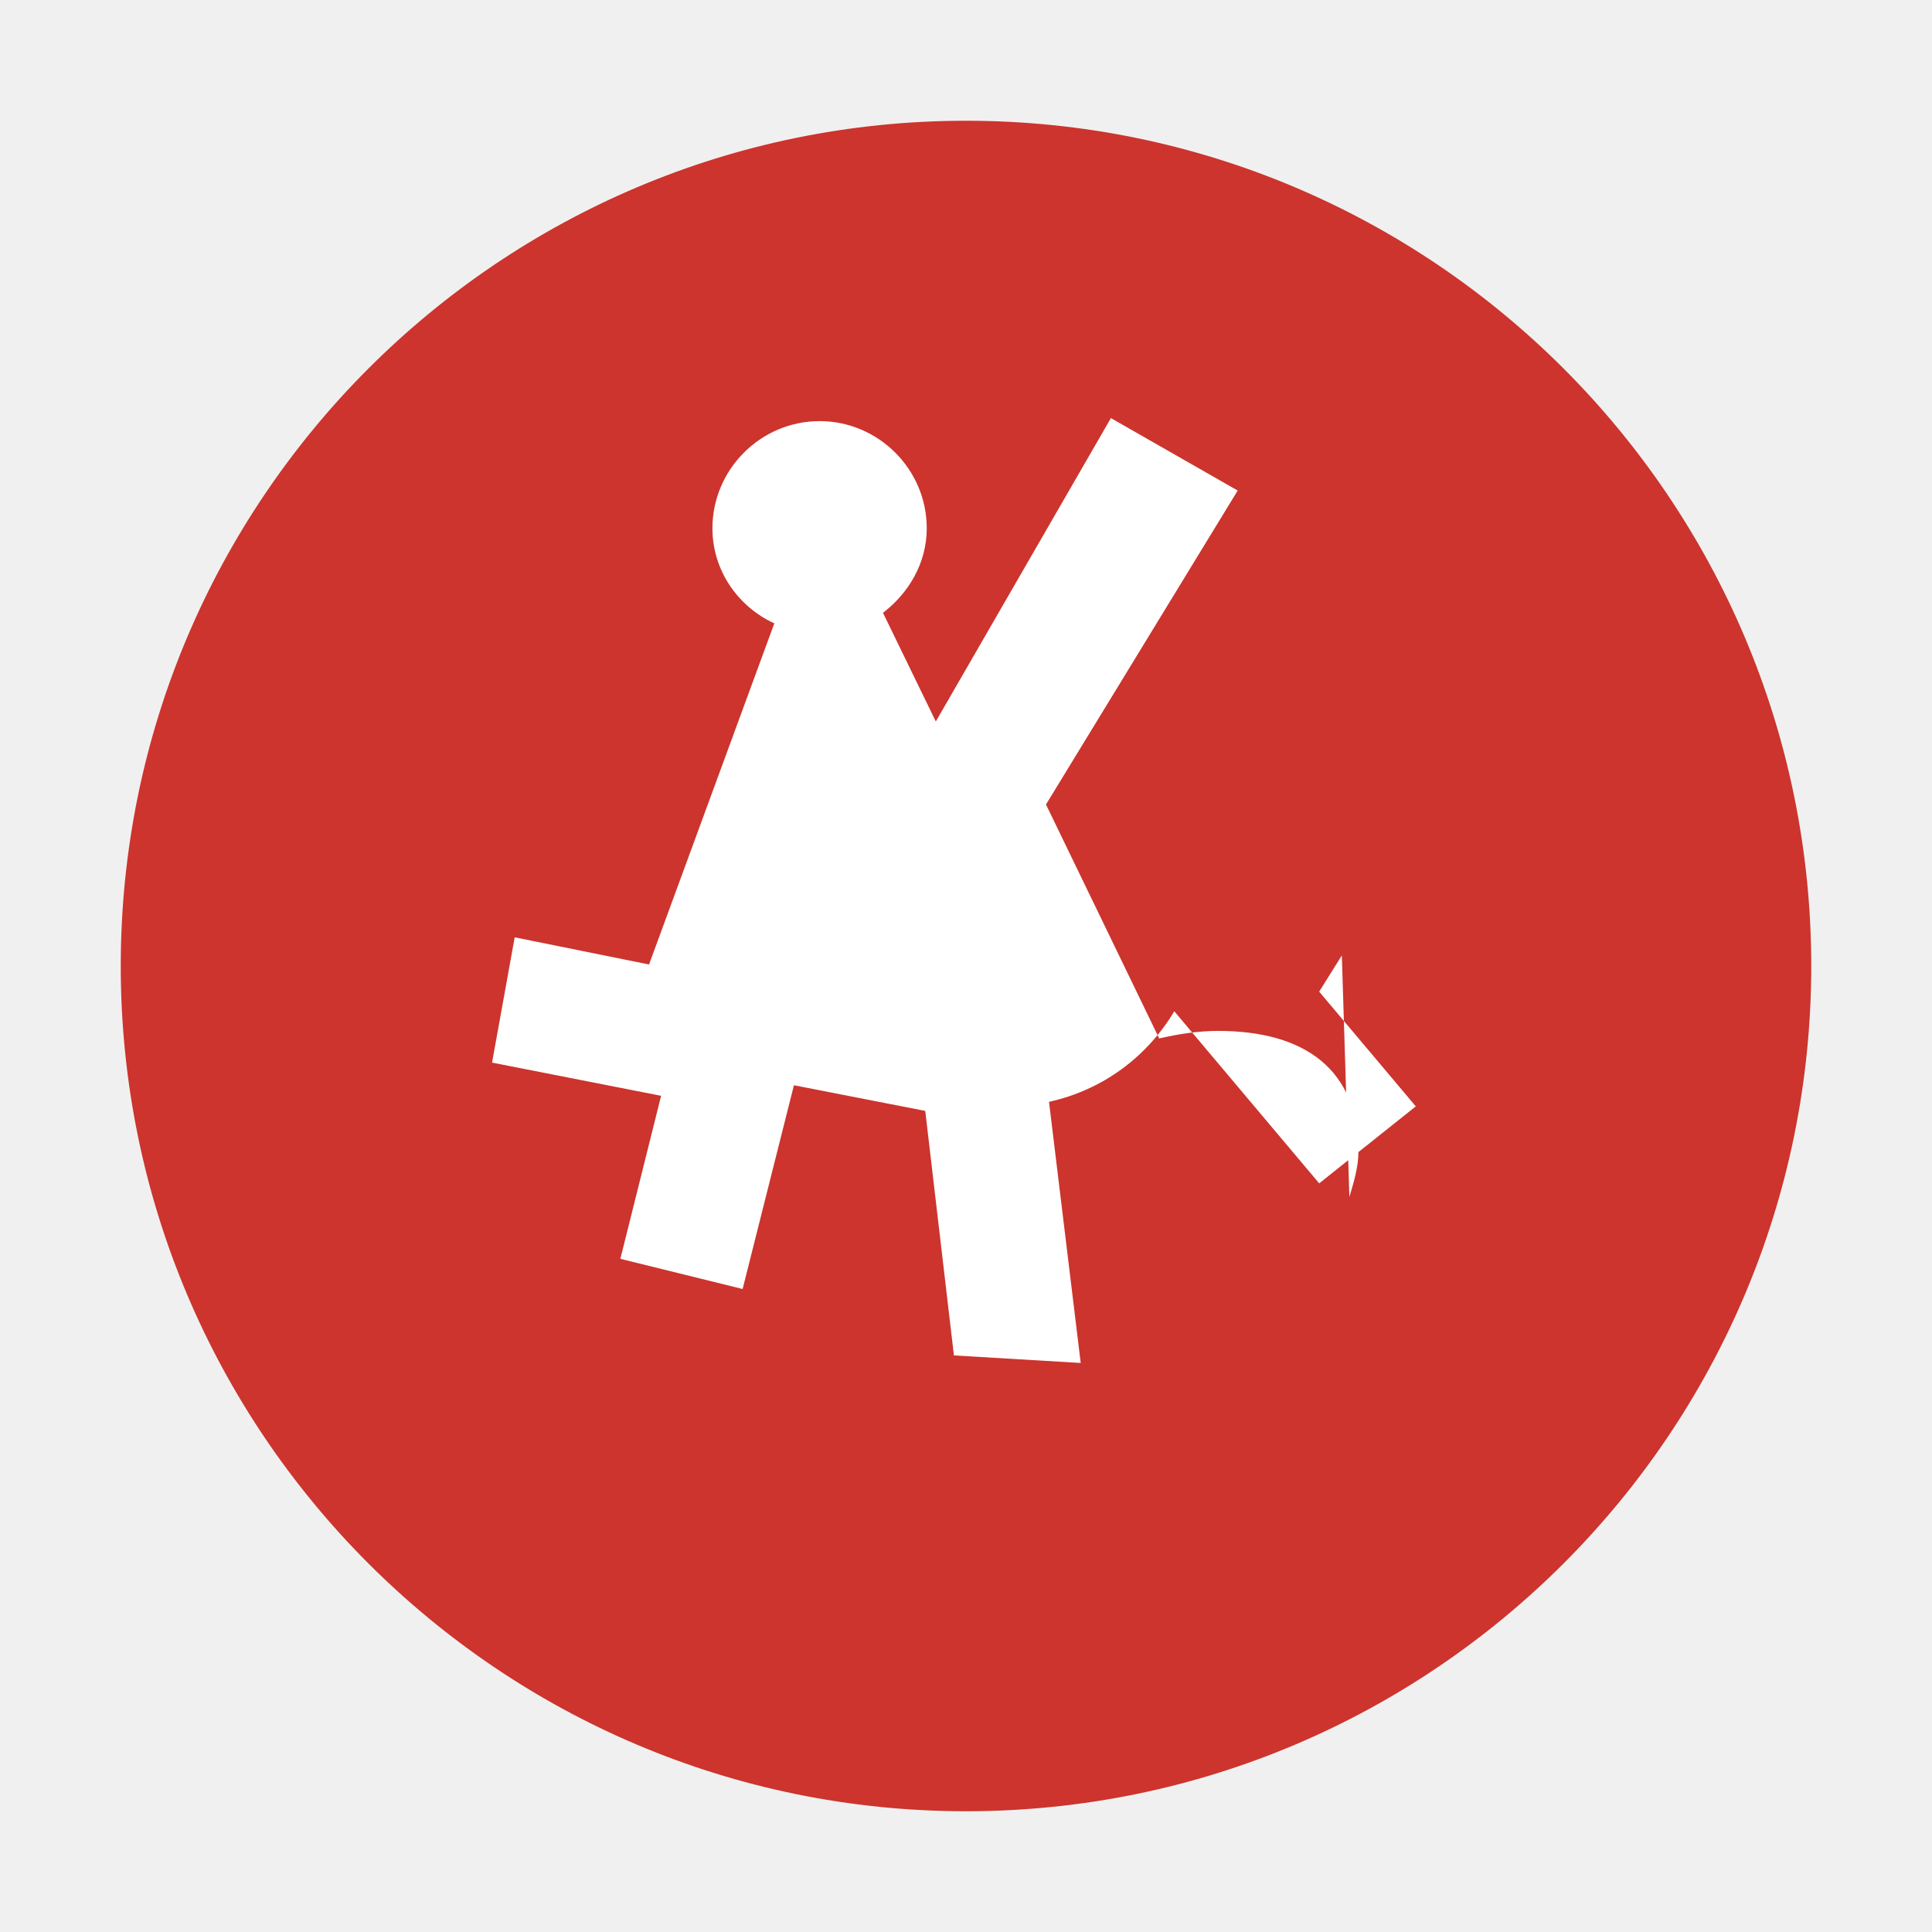
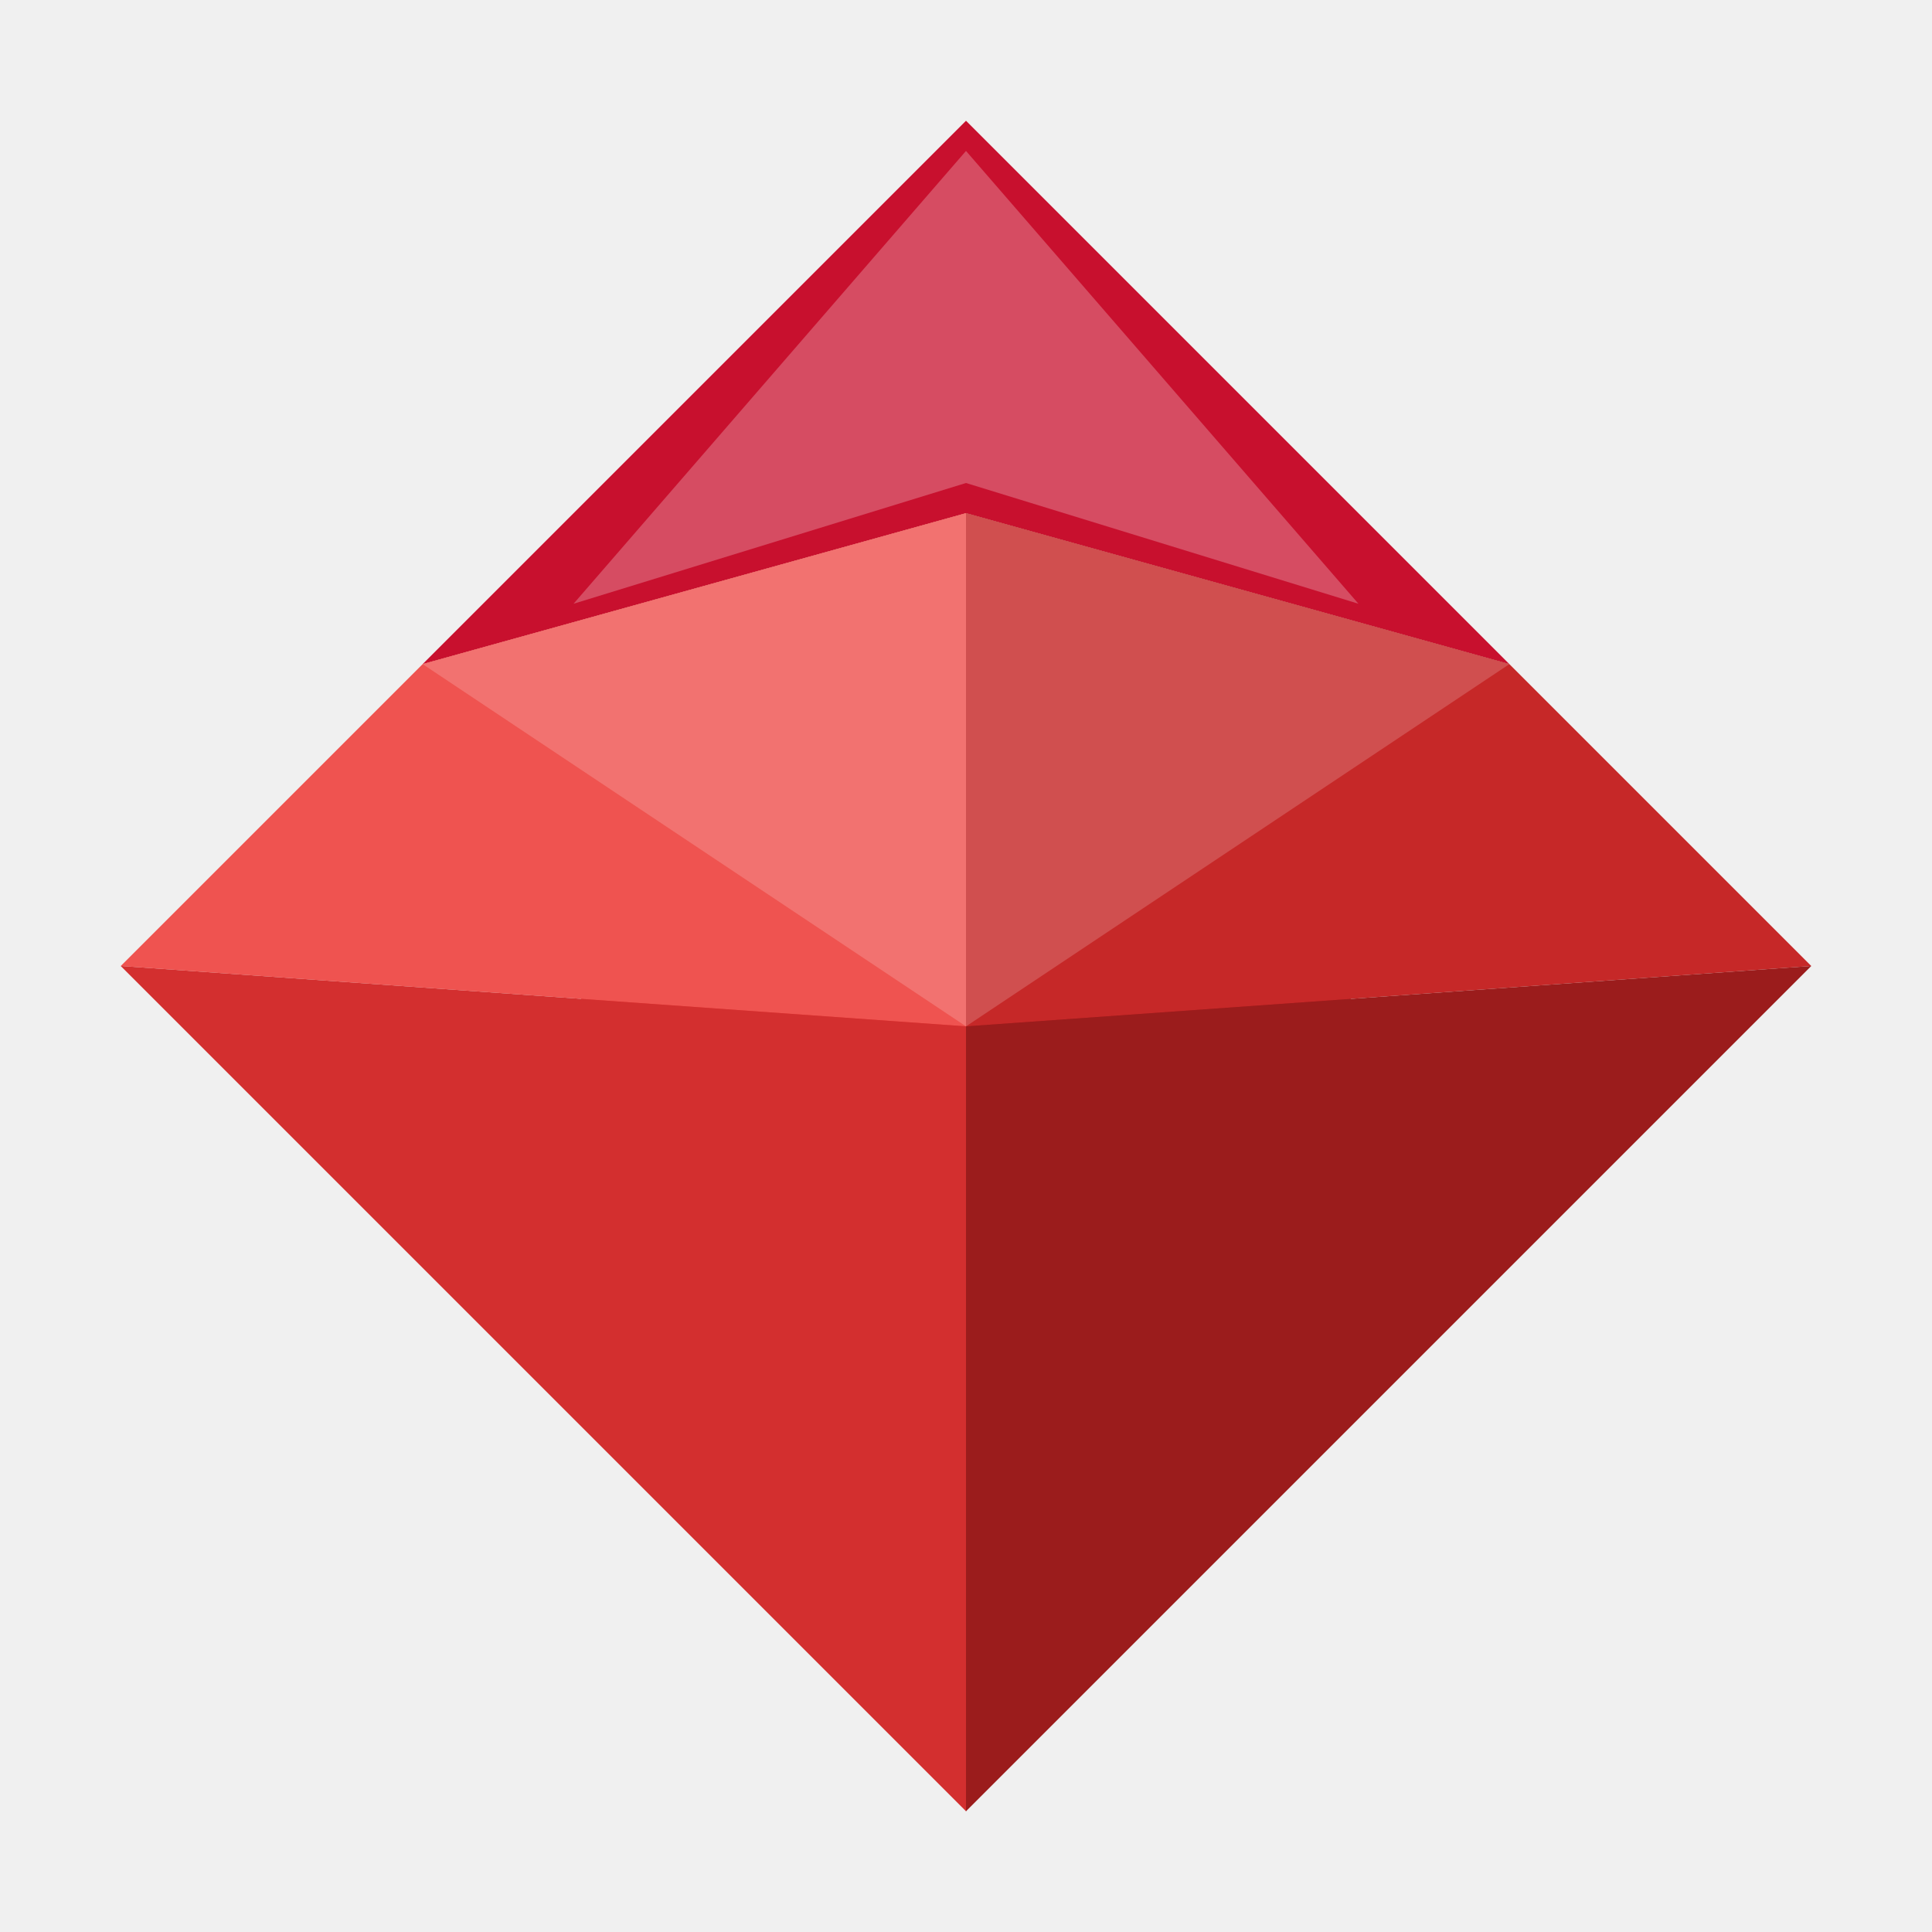
<svg xmlns="http://www.w3.org/2000/svg" viewBox="0 0 128 128">
-   <path d="M64 8C33.1 8 8 33.1 8 64s25.1 56 56 56 56-25.1 56-56S94.9 8 64 8z" fill="#CC342D" />
-   <path d="M89.4 79.3c.3-1 .6-2 .6-3 0-5.4-3.5-8-9.3-8-1.3 0-2.6.2-3.9.5l-7.5-15.5 12.7-20.8-8.4-4.8L62 47.8l-3.5-7.2c1.7-1.3 2.9-3.3 2.9-5.6 0-3.9-3.2-7.1-7.1-7.1-3.9 0-7.1 3.2-7.1 7.1 0 2.8 1.7 5.2 4.1 6.3L43 63.9l-8.9-1.8-1.5 8.3 11.2 2.2-2.7 10.8 8.1 2 3.4-13.5 8.7 1.7 1.9 16.2 8.4.5-2.1-17.3c3.6-.8 6.5-3 8.3-6l9.6 11.4 6.4-5.1-6.4-7.6c.5-.8 1-1.6 1.5-2.4z" fill="#fff" />
+   <polygon points="64,8 100,44 64,34 28,44" fill="#C8102E" />
+   <polygon points="28,44 64,34 64,120" fill="#E53935" />
+   <polygon points="100,44 64,34 64,120" fill="#B71C1C" />
+   <polygon points="8,64 28,44 64,34 64,68" fill="#EF5350" />
+   <polygon points="120,64 100,44 64,34 64,68" fill="#C62828" />
+   <polygon points="8,64 64,68 64,120" fill="#D32F2F" />
+   <polygon points="120,64 64,68 64,120" fill="#9B1C1C" />
+   <polygon points="64,34 28,44 64,68 100,44" fill="rgba(255,255,255,0.18)" />
+   <polygon points="64,10 90,40 64,32 38,40" fill="rgba(255,255,255,0.25)" />
</svg>
